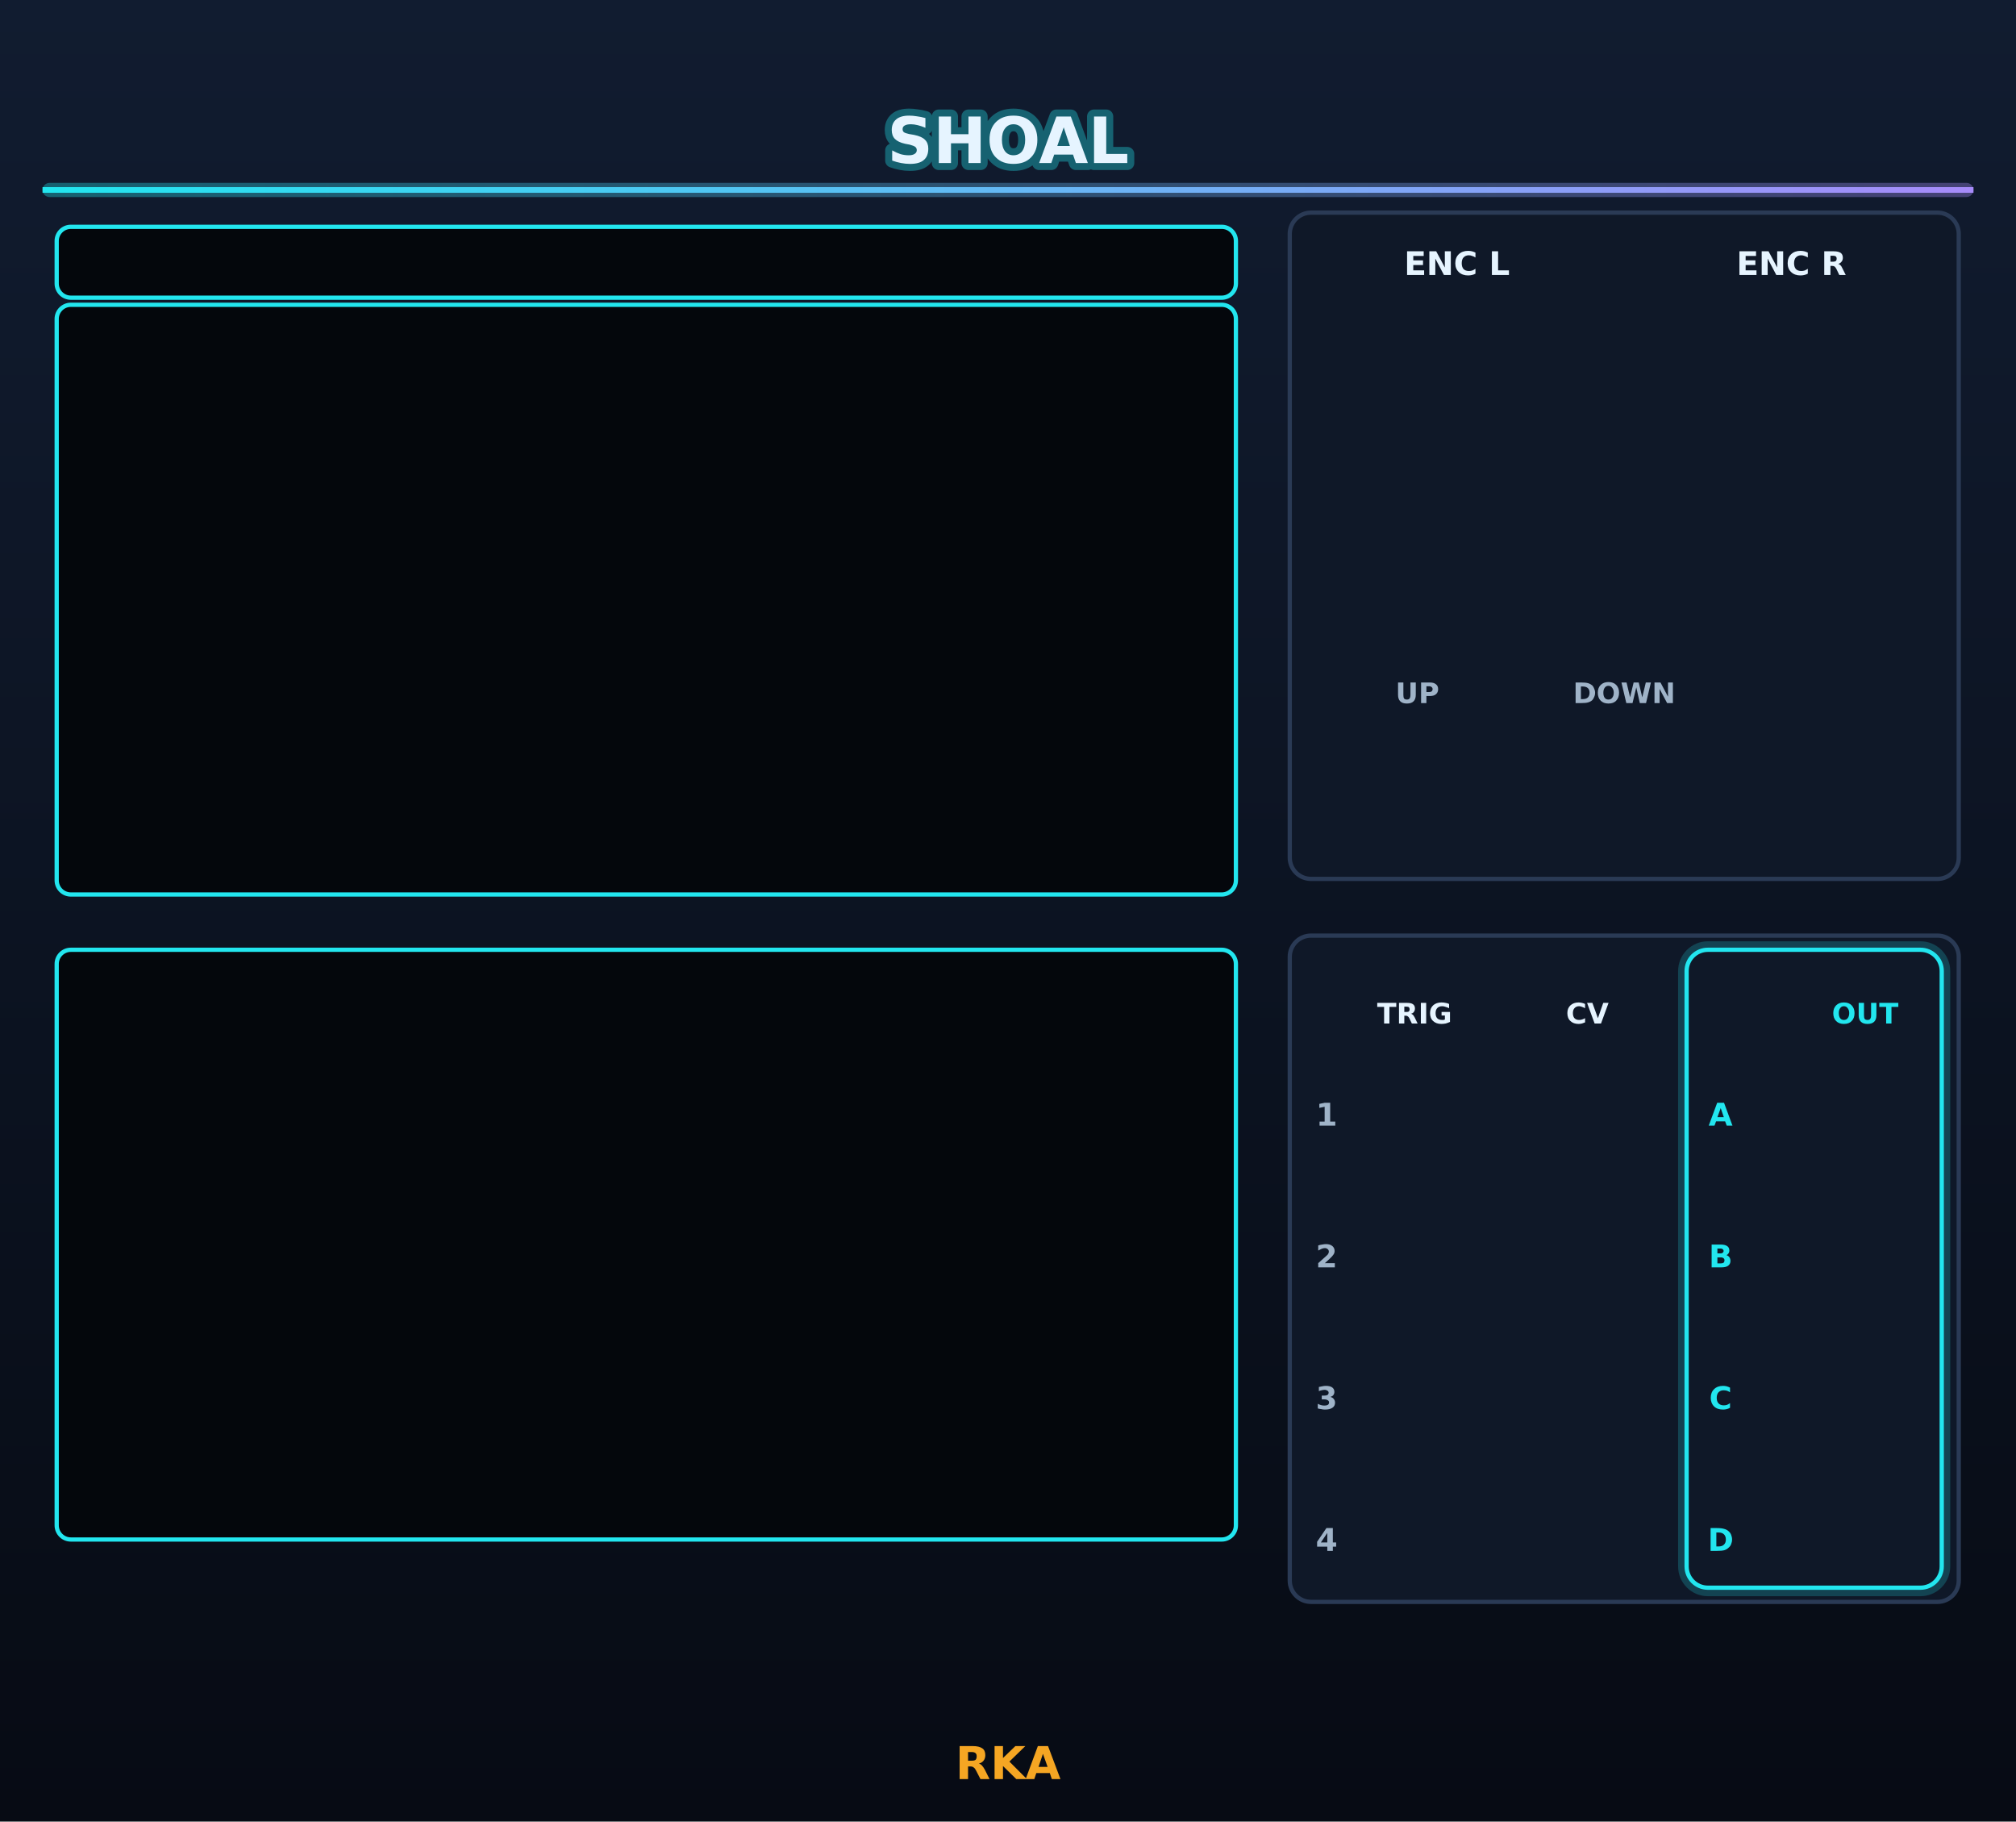
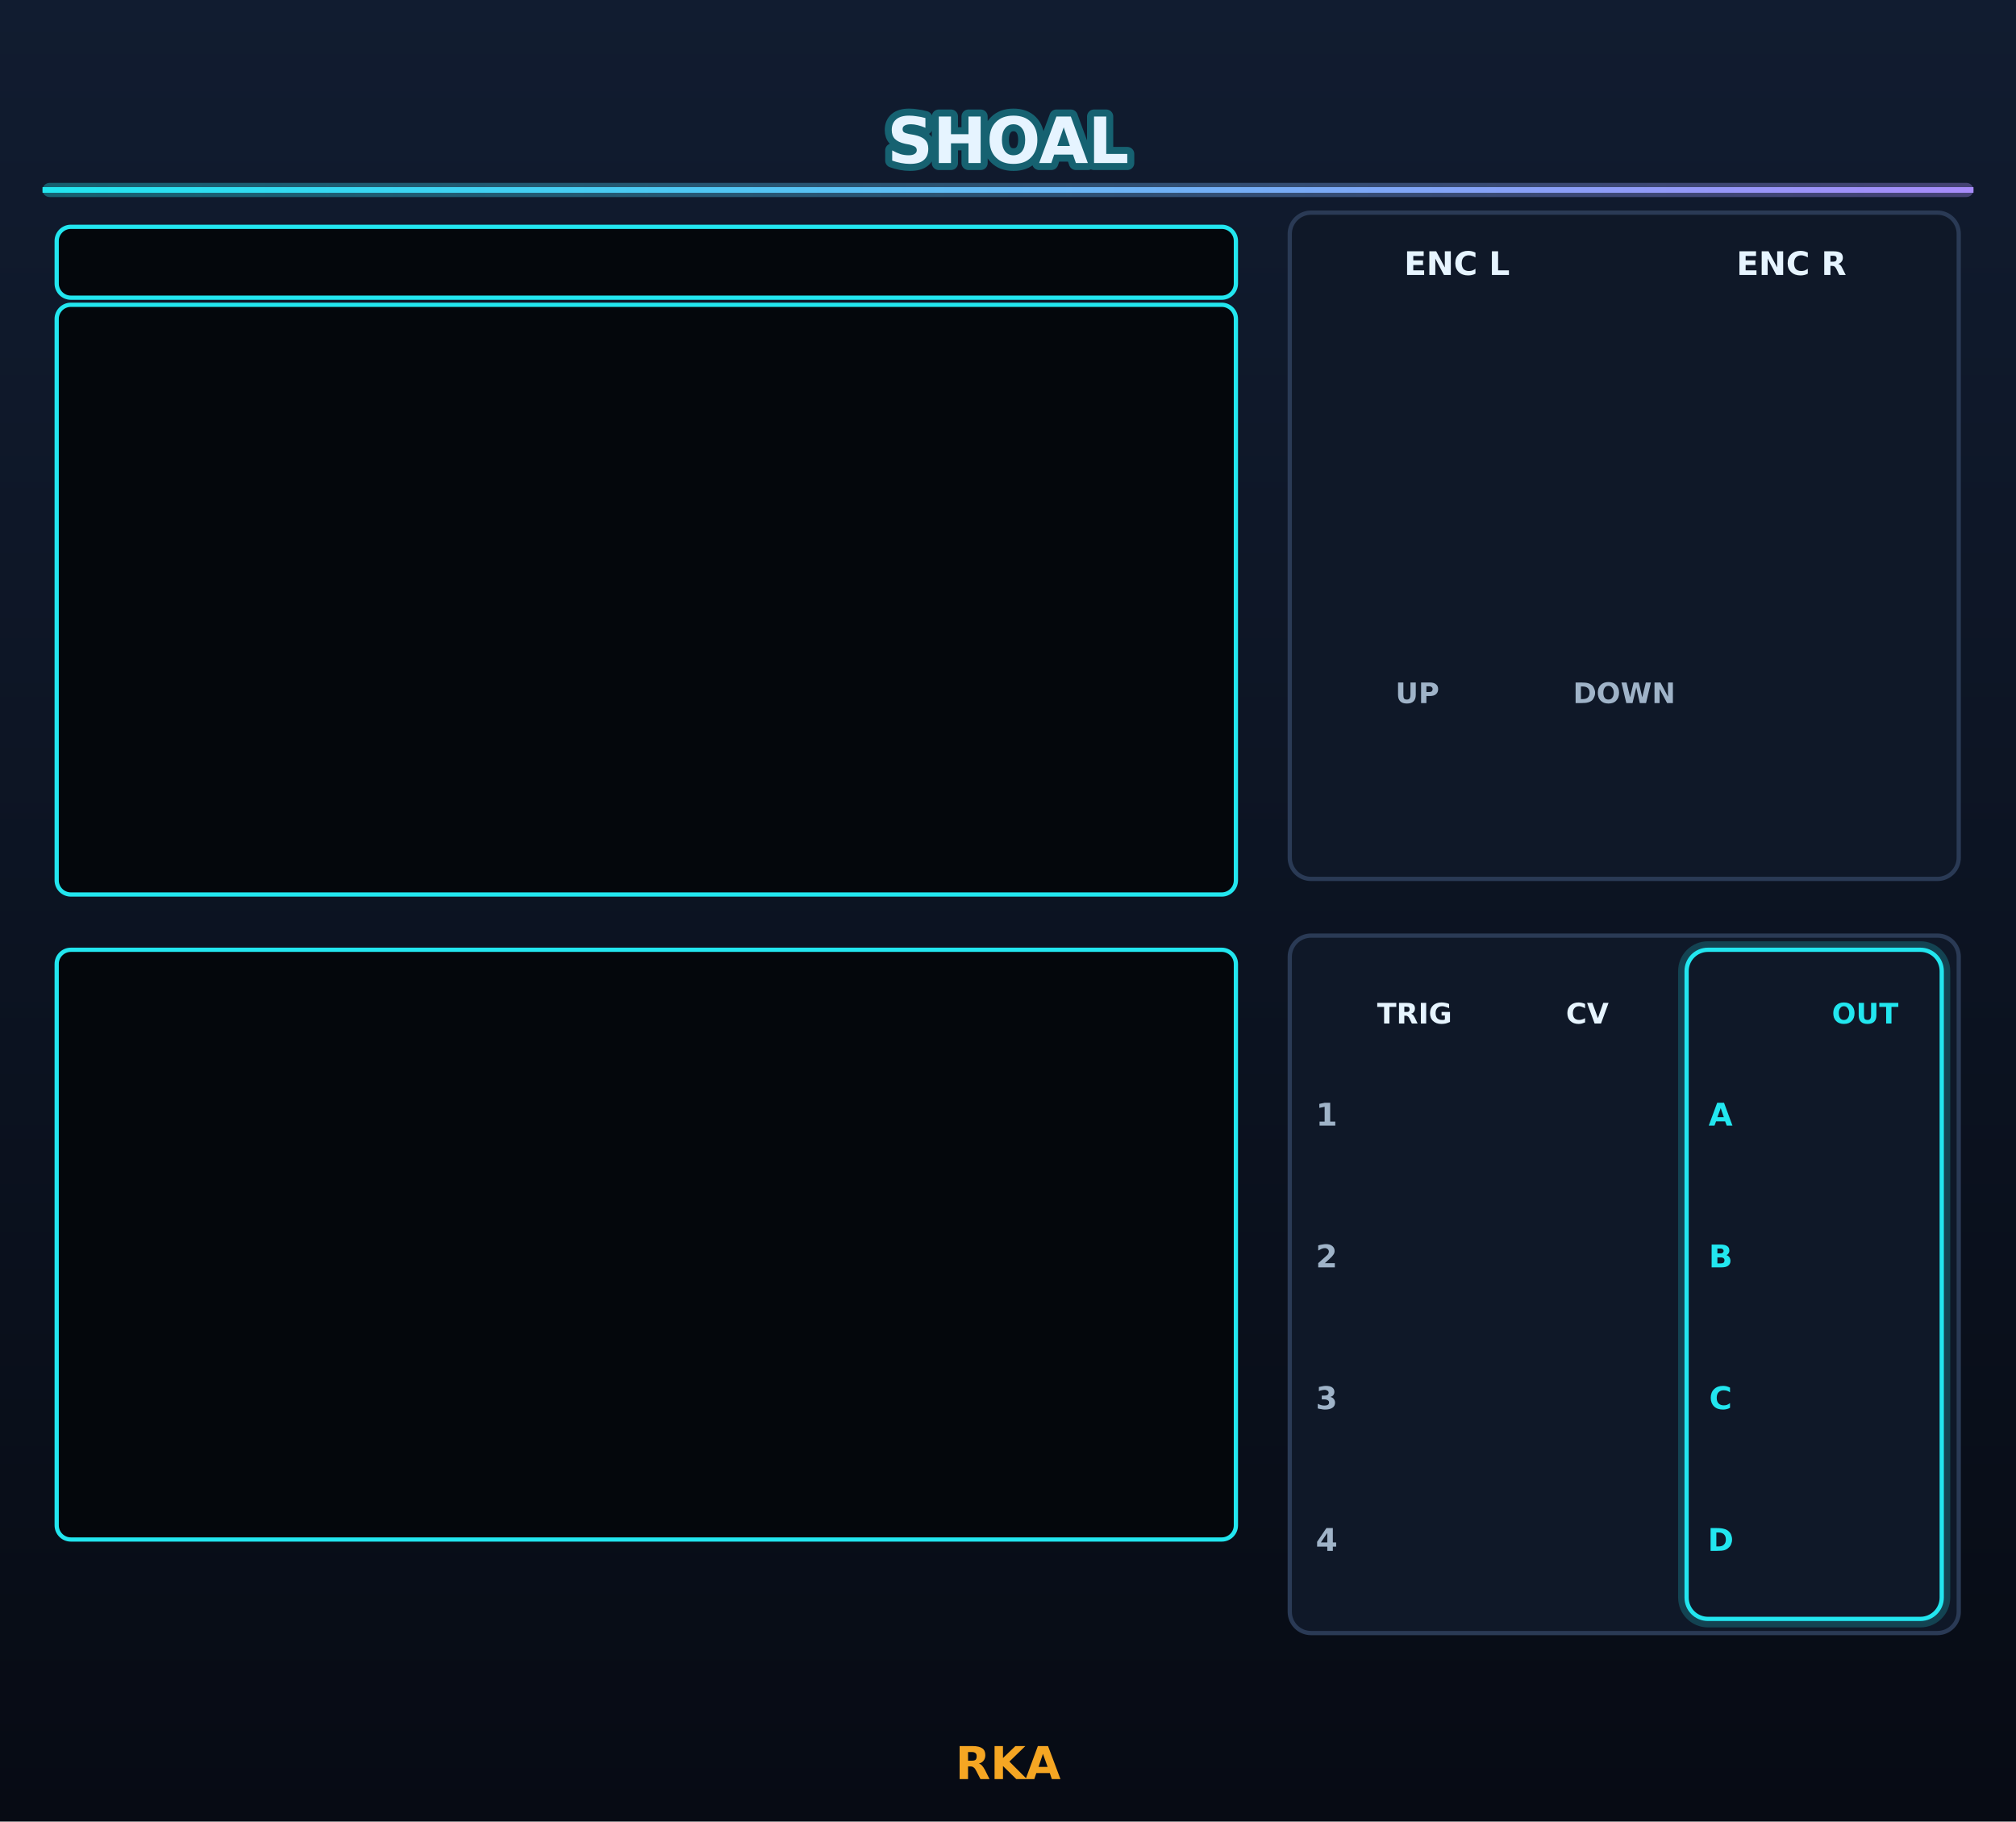
<svg xmlns="http://www.w3.org/2000/svg" width="142.24mm" height="128.5mm" viewBox="0 0 142.24 128.5">
  <defs>
    <linearGradient id="bg" x1="0" y1="0" x2="0" y2="128.5" gradientUnits="userSpaceOnUse">
      <stop offset="0" stop-color="#111c30" />
      <stop offset="1" stop-color="#070b14" />
    </linearGradient>
    <linearGradient id="rule" x1="3" y1="0" x2="139.24" y2="0" gradientUnits="userSpaceOnUse">
      <stop offset="0" stop-color="#22e6ef" />
      <stop offset="1" stop-color="#a78bfa" />
    </linearGradient>
  </defs>
  <rect width="142.24" height="128.5" fill="url(#bg)" />
  <text x="71.12" y="11.50" font-family="DejaVu Sans" font-size="4.5" font-weight="bold" text-anchor="middle" fill="#22e6ef" stroke="#22e6ef" stroke-width="0.99" stroke-linejoin="round" opacity="0.35">SHOAL</text>
  <text x="71.12" y="11.50" font-family="DejaVu Sans" font-size="4.5" font-weight="bold" text-anchor="middle" fill="#e6f4ff">SHOAL</text>
  <rect x="3" y="12.9" width="136.24" height="1.0" rx="0.5" fill="url(#rule)" opacity="0.35" />
  <rect x="3" y="13.2" width="136.24" height="0.4" fill="url(#rule)" opacity="1.0" />
  <rect x="91.0" y="15.0" width="47.2" height="47.0" rx="1.5" fill="#0f1828" stroke="#2a3a55" stroke-width="0.3" stroke-opacity="1.0" />
-   <rect x="91.0" y="66.0" width="47.2" height="47.0" rx="1.5" fill="#0f1828" stroke="#2a3a55" stroke-width="0.3" stroke-opacity="1.0" />
-   <rect x="119.0" y="67.0" width="18.0" height="45.0" rx="1.5" fill="none" stroke="#22e6ef" stroke-width="1.2" opacity="0.21" />
-   <rect x="119.0" y="67.0" width="18.0" height="45.0" rx="1.5" fill="#0f1828" stroke="#22e6ef" stroke-width="0.3" stroke-opacity="1.0" />
+   <rect x="91.0" y="66.0" width="47.2" height="49.2" rx="1.5" fill="#0f1828" stroke="#2a3a55" stroke-width="0.3" stroke-opacity="1.0" />
+   <rect x="119.0" y="67.0" width="18.0" height="47.2" rx="1.5" fill="none" stroke="#22e6ef" stroke-width="1.2" opacity="0.21" />
+   <rect x="119.0" y="67.0" width="18.0" height="47.2" rx="1.5" fill="#0f1828" stroke="#22e6ef" stroke-width="0.3" stroke-opacity="1.0" />
  <rect x="4.0" y="16.0" width="83.2" height="5.0" rx="1.0" fill="#04070c" stroke="#22e6ef" stroke-width="0.3" stroke-opacity="1.0" />
  <rect x="4.0" y="21.5" width="83.2" height="41.6" rx="1.0" fill="#04070c" stroke="#22e6ef" stroke-width="0.3" stroke-opacity="1.0" />
  <rect x="4.0" y="67.0" width="83.2" height="41.6" rx="1.0" fill="#04070c" stroke="#22e6ef" stroke-width="0.3" stroke-opacity="1.0" />
  <text x="102.80" y="19.40" font-family="DejaVu Sans" font-size="2.3" font-weight="bold" text-anchor="middle" fill="#e6f4ff">ENC L</text>
  <text x="126.40" y="19.40" font-family="DejaVu Sans" font-size="2.3" font-weight="bold" text-anchor="middle" fill="#e6f4ff">ENC R</text>
  <text x="100.00" y="49.60" font-family="DejaVu Sans" font-size="2.0" font-weight="bold" text-anchor="middle" fill="#9fb3c8">UP</text>
  <text x="114.60" y="49.60" font-family="DejaVu Sans" font-size="2.0" font-weight="bold" text-anchor="middle" fill="#9fb3c8">DOWN</text>
  <text x="99.80" y="72.20" font-family="DejaVu Sans" font-size="2.0" font-weight="bold" text-anchor="middle" fill="#e6f4ff">TRIG</text>
  <text x="112.00" y="72.20" font-family="DejaVu Sans" font-size="2.0" font-weight="bold" text-anchor="middle" fill="#e6f4ff">CV</text>
  <text x="131.60" y="72.20" font-family="DejaVu Sans" font-size="2.0" font-weight="bold" text-anchor="middle" fill="#22e6ef" fill-opacity="1.0">OUT</text>
  <text x="93.60" y="79.40" font-family="DejaVu Sans" font-size="2.2" font-weight="bold" text-anchor="middle" fill="#9fb3c8">1</text>
  <text x="93.60" y="89.40" font-family="DejaVu Sans" font-size="2.2" font-weight="bold" text-anchor="middle" fill="#9fb3c8">2</text>
  <text x="93.60" y="99.40" font-family="DejaVu Sans" font-size="2.2" font-weight="bold" text-anchor="middle" fill="#9fb3c8">3</text>
  <text x="93.60" y="109.40" font-family="DejaVu Sans" font-size="2.2" font-weight="bold" text-anchor="middle" fill="#9fb3c8">4</text>
  <text x="121.40" y="79.40" font-family="DejaVu Sans" font-size="2.2" font-weight="bold" text-anchor="middle" fill="#22e6ef" fill-opacity="1.0">A</text>
  <text x="121.40" y="89.40" font-family="DejaVu Sans" font-size="2.2" font-weight="bold" text-anchor="middle" fill="#22e6ef" fill-opacity="1.0">B</text>
  <text x="121.40" y="99.40" font-family="DejaVu Sans" font-size="2.2" font-weight="bold" text-anchor="middle" fill="#22e6ef" fill-opacity="1.0">C</text>
  <text x="121.40" y="109.40" font-family="DejaVu Sans" font-size="2.2" font-weight="bold" text-anchor="middle" fill="#22e6ef" fill-opacity="1.0">D</text>
  <text x="71.12" y="125.50" font-family="DejaVu Sans" font-size="3.2" font-weight="bold" text-anchor="middle" fill="#f5a623" fill-opacity="1.0">RKA</text>
  <g id="components" style="display:none">
    <circle id="widget-ENC_L" cx="102.8" cy="29.0" r="1" fill="#ffff00" />
    <circle id="widget-ENC_R" cx="126.4" cy="29.0" r="1" fill="#ffff00" />
    <circle id="param-ENC_L_PUSH" cx="102.8" cy="43.5" r="1" fill="#ff0000" />
    <circle id="param-ENC_R_PUSH" cx="126.4" cy="43.5" r="1" fill="#ff0000" />
    <circle id="param-UP" cx="100.0" cy="55.0" r="1" fill="#ff0000" />
    <circle id="param-DOWN" cx="114.6" cy="55.0" r="1" fill="#ff0000" />
    <circle id="input-TR1" cx="99.8" cy="78.6" r="1" fill="#00ff00" />
    <circle id="input-TR2" cx="99.8" cy="88.6" r="1" fill="#00ff00" />
    <circle id="input-TR3" cx="99.8" cy="98.6" r="1" fill="#00ff00" />
    <circle id="input-TR4" cx="99.8" cy="108.6" r="1" fill="#00ff00" />
    <circle id="light-TR1" cx="106.0" cy="78.6" r="1" fill="#ff00ff" />
    <circle id="light-TR2" cx="106.0" cy="88.6" r="1" fill="#ff00ff" />
    <circle id="light-TR3" cx="106.0" cy="98.6" r="1" fill="#ff00ff" />
    <circle id="light-TR4" cx="106.0" cy="108.6" r="1" fill="#ff00ff" />
    <circle id="input-CV1" cx="112.0" cy="78.6" r="1" fill="#00ff00" />
    <circle id="input-CV2" cx="112.0" cy="88.6" r="1" fill="#00ff00" />
    <circle id="input-CV3" cx="112.0" cy="98.6" r="1" fill="#00ff00" />
    <circle id="input-CV4" cx="112.0" cy="108.6" r="1" fill="#00ff00" />
    <circle id="light-A" cx="124.9" cy="78.6" r="1" fill="#ff00ff" />
    <circle id="light-B" cx="124.9" cy="88.6" r="1" fill="#ff00ff" />
    <circle id="light-C" cx="124.9" cy="98.6" r="1" fill="#ff00ff" />
    <circle id="light-D" cx="124.9" cy="108.6" r="1" fill="#ff00ff" />
    <circle id="output-A" cx="131.6" cy="78.6" r="1" fill="#0000ff" />
    <circle id="output-B" cx="131.6" cy="88.6" r="1" fill="#0000ff" />
    <circle id="output-C" cx="131.6" cy="98.6" r="1" fill="#0000ff" />
    <circle id="output-D" cx="131.6" cy="108.6" r="1" fill="#0000ff" />
  </g>
</svg>
